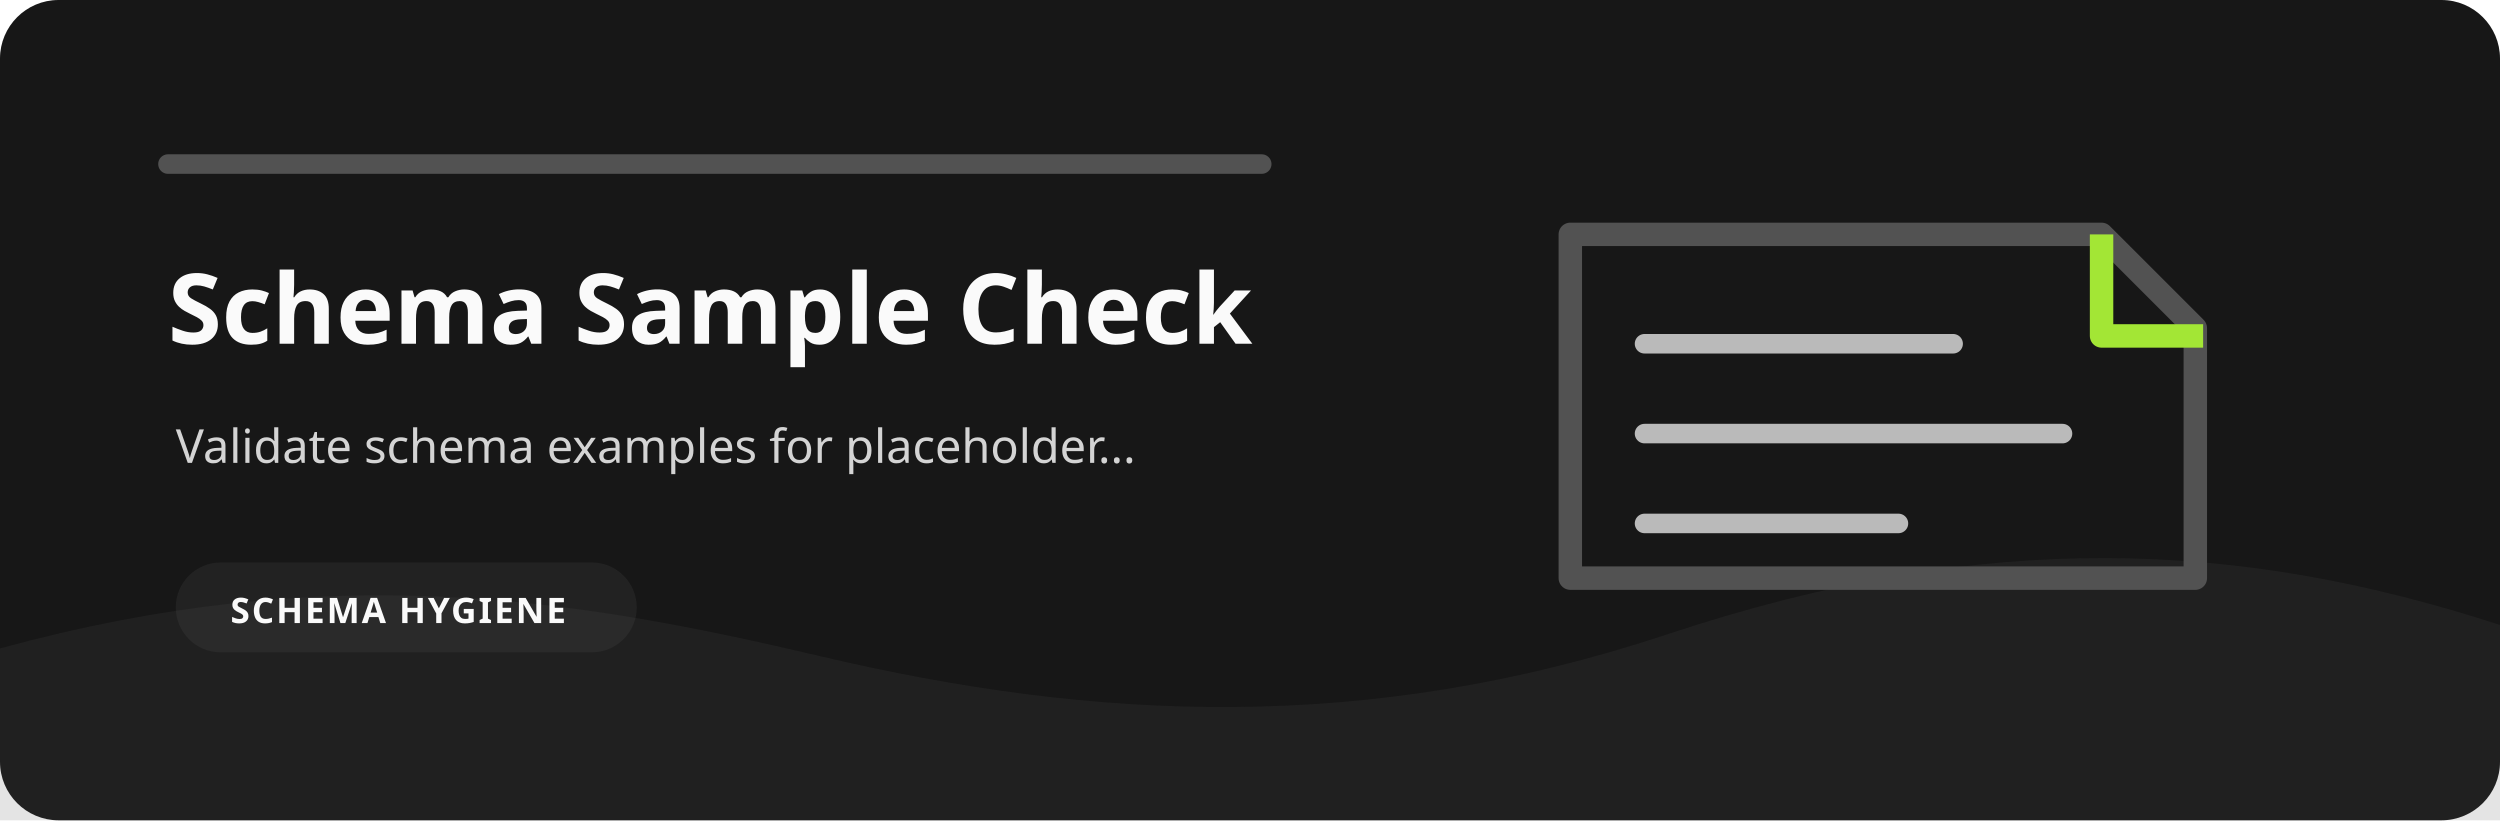
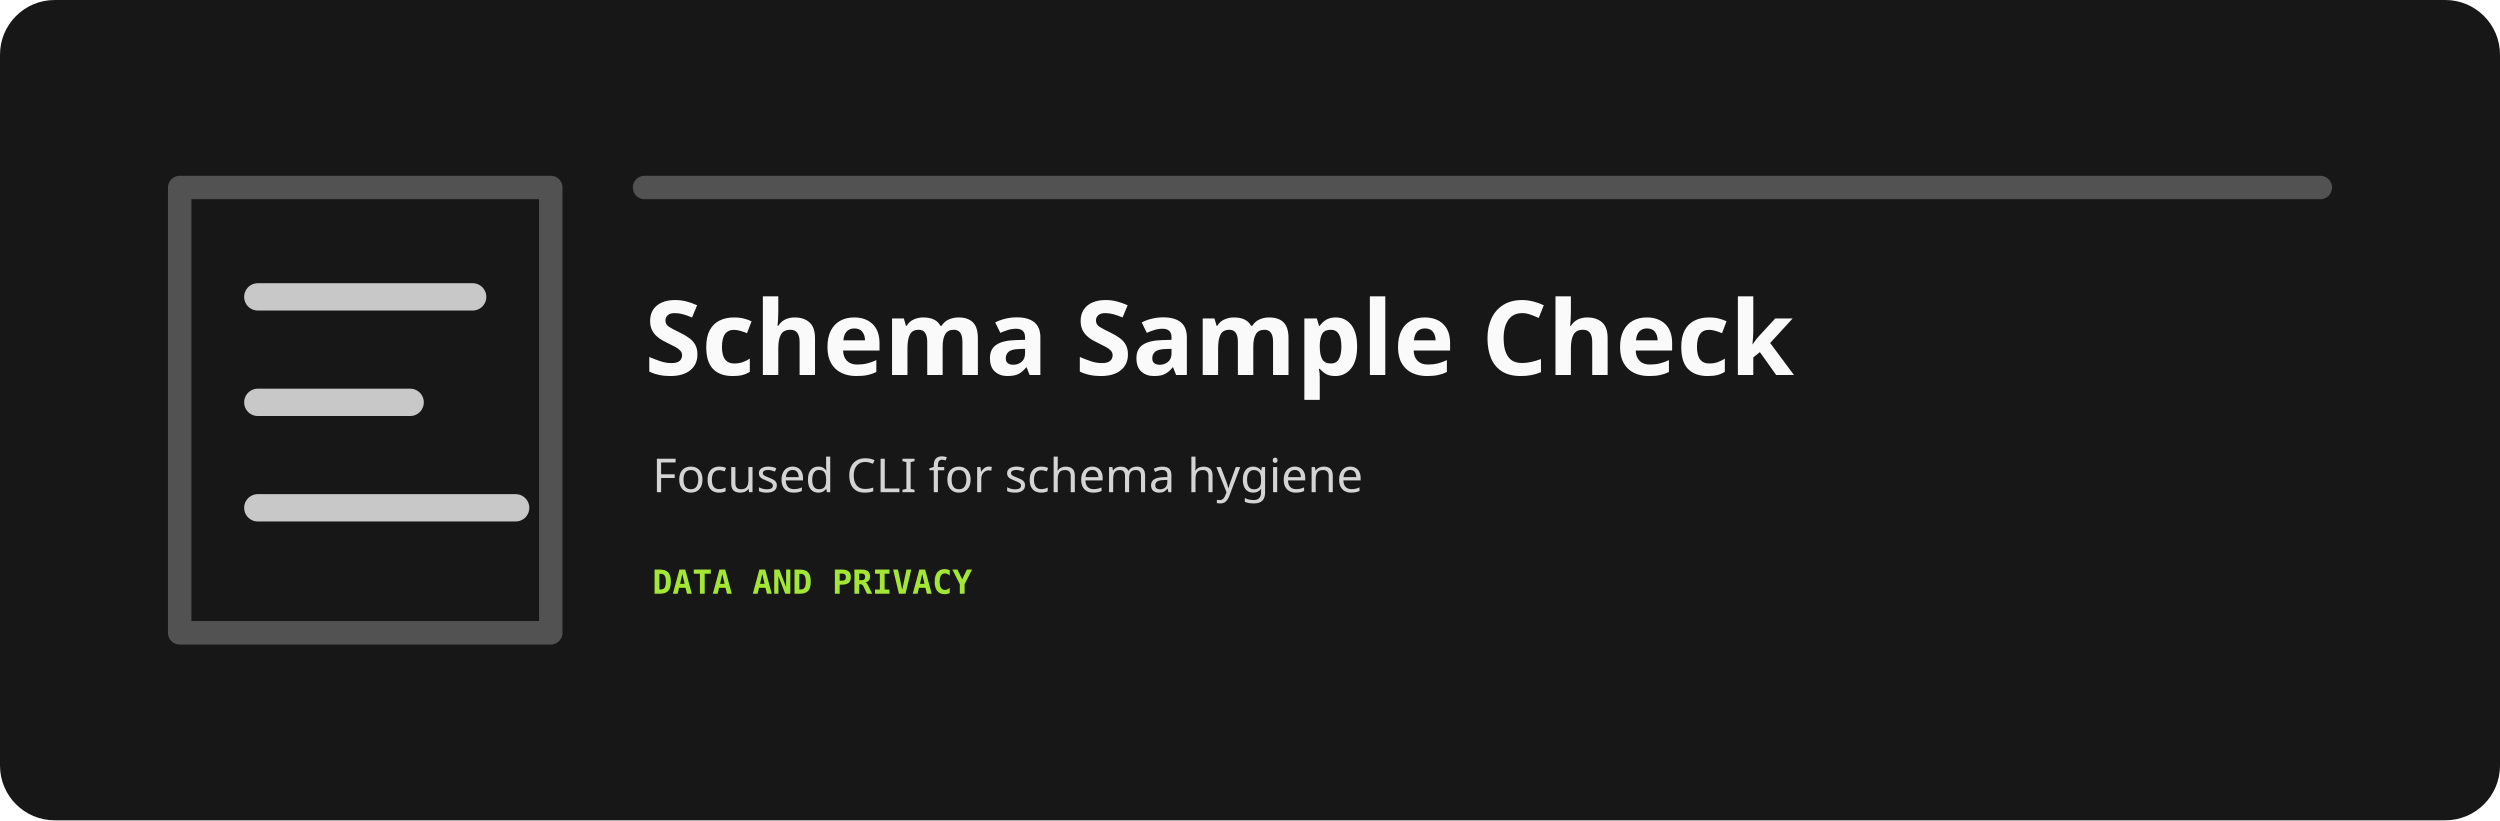
- <svg xmlns="http://www.w3.org/2000/svg" width="1280" height="420" viewBox="0 0 1280 420" fill="none" role="img" aria-label="Schema Sample Check project cover">
-   <rect width="1280" height="420" rx="30" fill="#171717" />
-   <path d="M0 332C168 286 293 306 420 336C560 369 699 376 853 325C1018 270 1148 277 1280 320V420H0V332Z" fill="#525252" opacity=".16" />
-   <path d="M86 84h560" stroke="#525252" stroke-width="10" stroke-linecap="round" />
-   <text x="86" y="176" fill="#fafafa" font-family="Sora, ui-sans-serif, system-ui" font-size="50" font-weight="800">Schema Sample Check</text>
-   <text x="90" y="237" fill="#d4d4d4" font-family="Sora, ui-sans-serif, system-ui" font-size="24" font-weight="500">Validate schema examples for placeholder...</text>
-   <rect x="90" y="288" width="236" height="46" rx="23" fill="#525252" opacity=".20" />
-   <text x="118" y="319" fill="#fafafa" font-family="Sora, ui-sans-serif, system-ui" font-size="18" font-weight="800" letter-spacing="1">SCHEMA HYGIENE</text>
-   <path d="M804 120h272l48 48v128H804z" fill="none" stroke="#525252" stroke-width="12" stroke-linejoin="round" />
-   <path d="M1076 120v52h52" fill="none" stroke="#a3e635" stroke-width="12" stroke-linejoin="round" />
-   <path d="M842 176h158M842 222h214M842 268h130" stroke="#fafafa" stroke-width="10" stroke-linecap="round" opacity=".72" />
+ <svg xmlns="http://www.w3.org/2000/svg" width="1280" height="420" viewBox="0 0 1280 420" fill="none" role="img" aria-label="Schema Sample Check cover">
+   <rect width="1280" height="420" rx="28" fill="#171717" />
+   <path d="M92 96h190v228H92zM330 96h858" stroke="#525252" stroke-width="12" stroke-linecap="round" stroke-linejoin="round" />
+   <path d="M132 152h110M132 206h78M132 260h132" stroke="#fafafa" stroke-width="14" stroke-linecap="round" opacity=".78" />
+   <text x="330" y="192" fill="#fafafa" font-family="Plus Jakarta Sans, ui-sans-serif, system-ui" font-size="53" font-weight="850">Schema Sample Check</text>
+   <text x="334" y="252" fill="#d4d4d4" font-family="Plus Jakarta Sans, ui-sans-serif, system-ui" font-size="24">Focused CLI for schema hygiene</text>
+   <text x="334" y="304" fill="#a3e635" font-family="ui-monospace, SFMono-Regular, Menlo, monospace" font-size="17" font-weight="700">DATA AND PRIVACY</text>
</svg>
